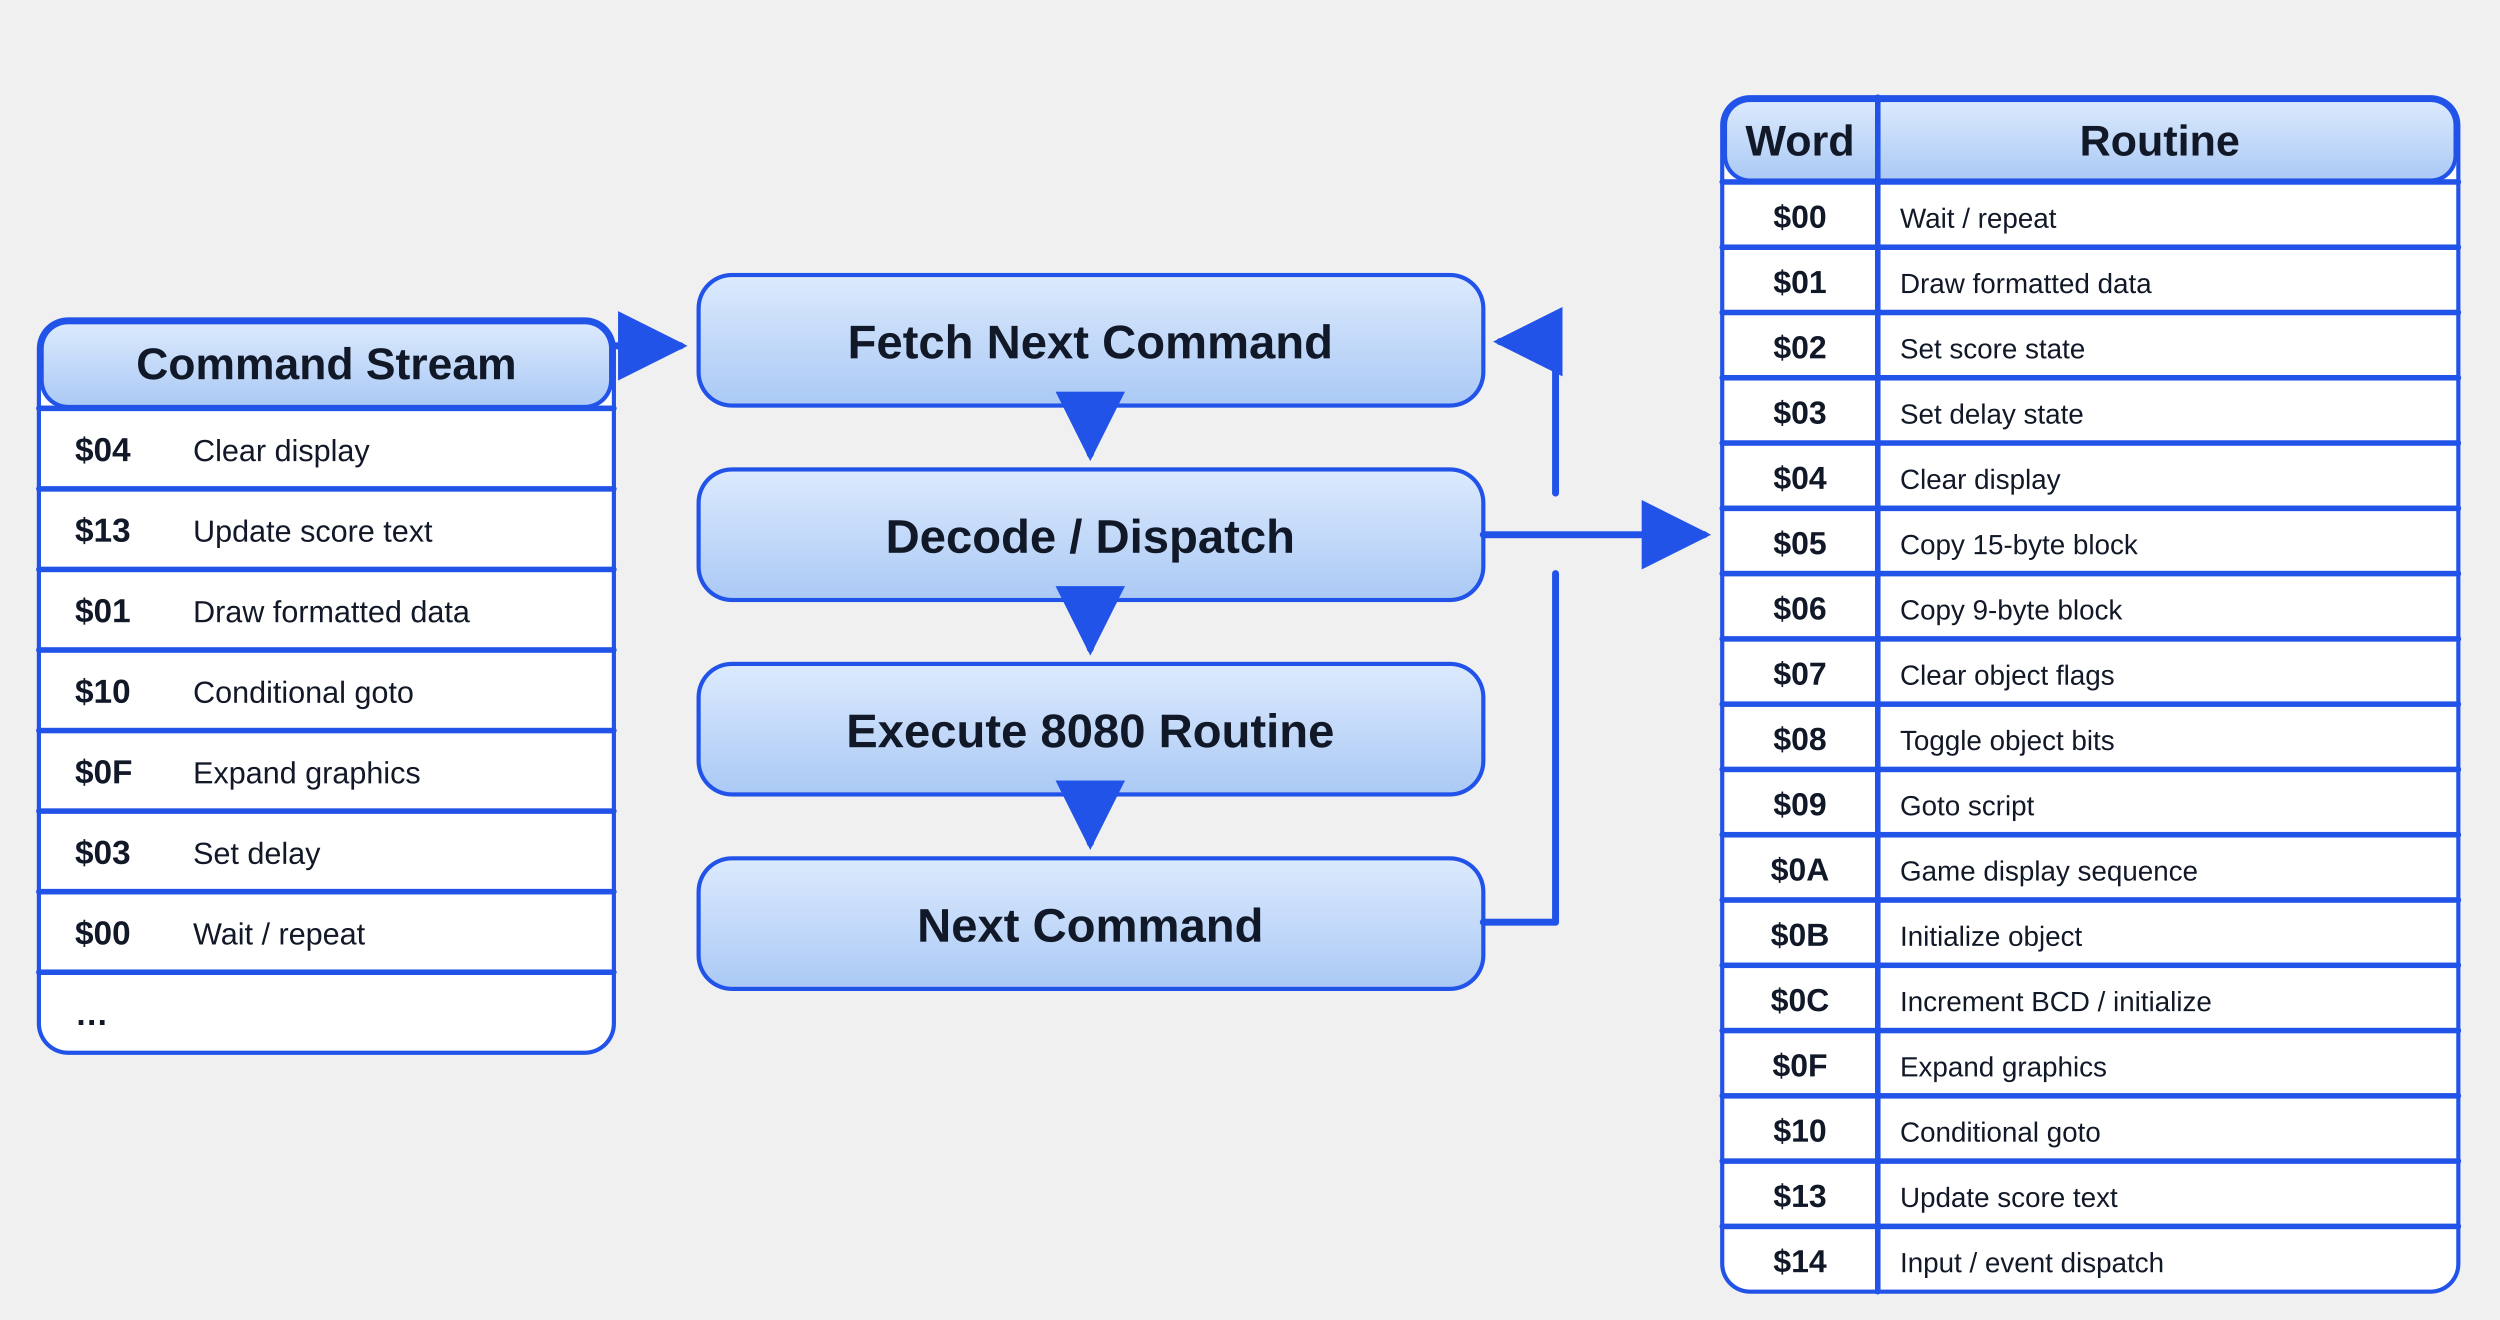
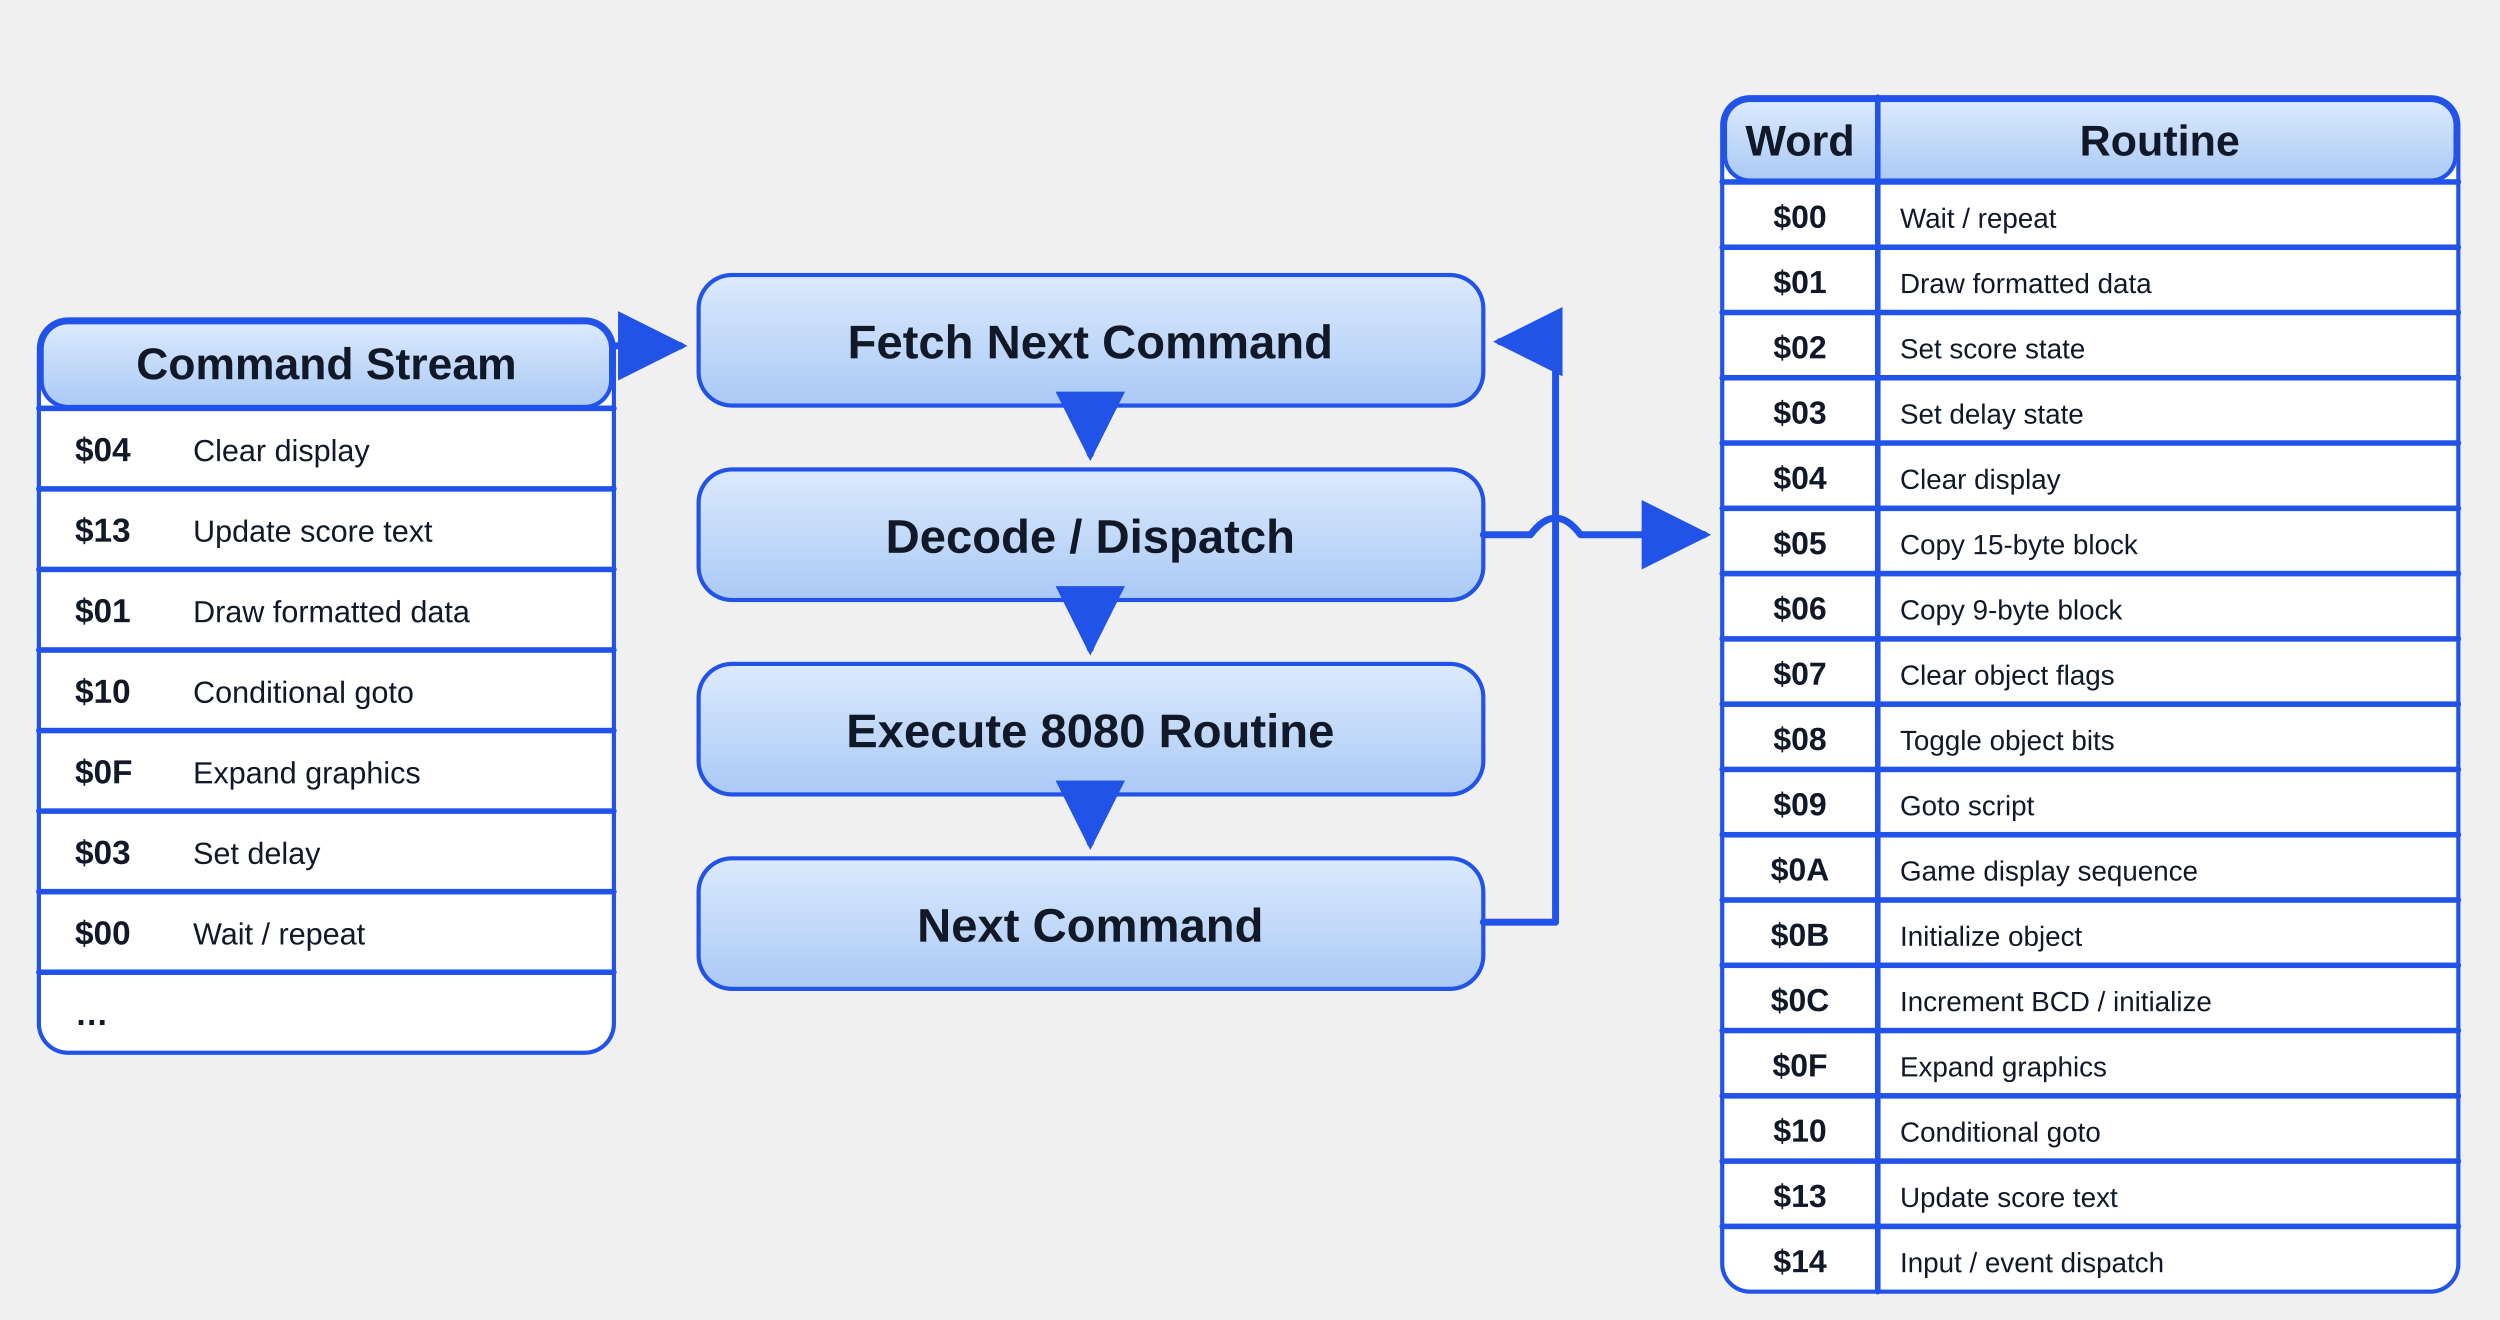
<svg xmlns="http://www.w3.org/2000/svg" width="1800" height="950" viewBox="0 0 1800 950" role="img" aria-labelledby="t d">
  <defs>
    <linearGradient id="fill" x2="0" y2="1">
      <stop stop-color="#dceafd" />
      <stop offset="1" stop-color="#aac9f5" />
    </linearGradient>
    <marker id="arr" markerWidth="10" markerHeight="10" refX="9" refY="5" orient="auto">
      <path d="M0 0L10 5L0 10Z" fill="#2253e9" />
    </marker>
  </defs>
  <rect x="28" y="230" width="414" height="528" rx="21" fill="white" stroke="#2253e9" stroke-width="3" />
  <rect x="30" y="232" width="410" height="61" rx="19" fill="url(#fill)" stroke="#2253e9" stroke-width="3" />
  <path d="M28 294 L442 294" stroke="#2253e9" stroke-width="4" fill="none" stroke-linecap="round" />
  <text x="235" y="273" font-family="Arial,Helvetica,sans-serif" font-size="32" font-weight="700" text-anchor="middle" fill="#111827">Command Stream</text>
  <text x="54" y="332" font-family="Arial,Helvetica,sans-serif" font-size="24" font-weight="700" text-anchor="start" fill="#111827">$04</text>
  <text x="139" y="332" font-family="Arial,Helvetica,sans-serif" font-size="22" font-weight="400" text-anchor="start" fill="#111827">Clear display</text>
  <path d="M28 352 L442 352" stroke="#2253e9" stroke-width="4" fill="none" stroke-linecap="round" />
  <text x="54" y="390" font-family="Arial,Helvetica,sans-serif" font-size="24" font-weight="700" text-anchor="start" fill="#111827">$13</text>
  <text x="139" y="390" font-family="Arial,Helvetica,sans-serif" font-size="22" font-weight="400" text-anchor="start" fill="#111827">Update score text</text>
  <path d="M28 410 L442 410" stroke="#2253e9" stroke-width="4" fill="none" stroke-linecap="round" />
  <text x="54" y="448" font-family="Arial,Helvetica,sans-serif" font-size="24" font-weight="700" text-anchor="start" fill="#111827">$01</text>
  <text x="139" y="448" font-family="Arial,Helvetica,sans-serif" font-size="22" font-weight="400" text-anchor="start" fill="#111827">Draw formatted data</text>
  <path d="M28 468 L442 468" stroke="#2253e9" stroke-width="4" fill="none" stroke-linecap="round" />
  <text x="54" y="506" font-family="Arial,Helvetica,sans-serif" font-size="24" font-weight="700" text-anchor="start" fill="#111827">$10</text>
  <text x="139" y="506" font-family="Arial,Helvetica,sans-serif" font-size="22" font-weight="400" text-anchor="start" fill="#111827">Conditional goto</text>
  <path d="M28 526 L442 526" stroke="#2253e9" stroke-width="4" fill="none" stroke-linecap="round" />
  <text x="54" y="564" font-family="Arial,Helvetica,sans-serif" font-size="24" font-weight="700" text-anchor="start" fill="#111827">$0F</text>
  <text x="139" y="564" font-family="Arial,Helvetica,sans-serif" font-size="22" font-weight="400" text-anchor="start" fill="#111827">Expand graphics</text>
  <path d="M28 584 L442 584" stroke="#2253e9" stroke-width="4" fill="none" stroke-linecap="round" />
  <text x="54" y="622" font-family="Arial,Helvetica,sans-serif" font-size="24" font-weight="700" text-anchor="start" fill="#111827">$03</text>
  <text x="139" y="622" font-family="Arial,Helvetica,sans-serif" font-size="22" font-weight="400" text-anchor="start" fill="#111827">Set delay</text>
  <path d="M28 642 L442 642" stroke="#2253e9" stroke-width="4" fill="none" stroke-linecap="round" />
  <text x="54" y="680" font-family="Arial,Helvetica,sans-serif" font-size="24" font-weight="700" text-anchor="start" fill="#111827">$00</text>
  <text x="139" y="680" font-family="Arial,Helvetica,sans-serif" font-size="22" font-weight="400" text-anchor="start" fill="#111827">Wait / repeat</text>
  <path d="M28 700 L442 700" stroke="#2253e9" stroke-width="4" fill="none" stroke-linecap="round" />
  <text x="54" y="738" font-family="Arial,Helvetica,sans-serif" font-size="24" font-weight="700" text-anchor="start" fill="#111827">…</text>
  <rect x="1240" y="70" width="530" height="860" rx="20" fill="white" stroke="#2253e9" stroke-width="3" />
  <rect x="1242" y="72" width="526" height="58" rx="18" fill="url(#fill)" stroke="#2253e9" stroke-width="3" />
  <path d="M1240 131 L1770 131" stroke="#2253e9" stroke-width="4" fill="none" stroke-linecap="round" />
  <path d="M1352 70 L1352 930" stroke="#2253e9" stroke-width="4" fill="none" stroke-linecap="round" />
  <text x="1296" y="112" font-family="Arial,Helvetica,sans-serif" font-size="31" font-weight="700" text-anchor="middle" fill="#111827">Word</text>
  <text x="1555" y="112" font-family="Arial,Helvetica,sans-serif" font-size="31" font-weight="700" text-anchor="middle" fill="#111827">Routine</text>
  <text x="1296" y="164" font-family="Arial,Helvetica,sans-serif" font-size="23" font-weight="700" text-anchor="middle" fill="#111827">$00</text>
  <text x="1368" y="164" font-family="Arial,Helvetica,sans-serif" font-size="20" font-weight="400" text-anchor="start" fill="#111827">Wait / repeat</text>
  <path d="M1240 178 L1770 178" stroke="#2253e9" stroke-width="4" fill="none" stroke-linecap="round" />
  <text x="1296" y="211" font-family="Arial,Helvetica,sans-serif" font-size="23" font-weight="700" text-anchor="middle" fill="#111827">$01</text>
  <text x="1368" y="211" font-family="Arial,Helvetica,sans-serif" font-size="20" font-weight="400" text-anchor="start" fill="#111827">Draw formatted data</text>
  <path d="M1240 225 L1770 225" stroke="#2253e9" stroke-width="4" fill="none" stroke-linecap="round" />
  <text x="1296" y="258" font-family="Arial,Helvetica,sans-serif" font-size="23" font-weight="700" text-anchor="middle" fill="#111827">$02</text>
  <text x="1368" y="258" font-family="Arial,Helvetica,sans-serif" font-size="20" font-weight="400" text-anchor="start" fill="#111827">Set score state</text>
  <path d="M1240 272 L1770 272" stroke="#2253e9" stroke-width="4" fill="none" stroke-linecap="round" />
  <text x="1296" y="305" font-family="Arial,Helvetica,sans-serif" font-size="23" font-weight="700" text-anchor="middle" fill="#111827">$03</text>
  <text x="1368" y="305" font-family="Arial,Helvetica,sans-serif" font-size="20" font-weight="400" text-anchor="start" fill="#111827">Set delay state</text>
  <path d="M1240 319 L1770 319" stroke="#2253e9" stroke-width="4" fill="none" stroke-linecap="round" />
  <text x="1296" y="352" font-family="Arial,Helvetica,sans-serif" font-size="23" font-weight="700" text-anchor="middle" fill="#111827">$04</text>
  <text x="1368" y="352" font-family="Arial,Helvetica,sans-serif" font-size="20" font-weight="400" text-anchor="start" fill="#111827">Clear display</text>
  <path d="M1240 366 L1770 366" stroke="#2253e9" stroke-width="4" fill="none" stroke-linecap="round" />
  <text x="1296" y="399" font-family="Arial,Helvetica,sans-serif" font-size="23" font-weight="700" text-anchor="middle" fill="#111827">$05</text>
  <text x="1368" y="399" font-family="Arial,Helvetica,sans-serif" font-size="20" font-weight="400" text-anchor="start" fill="#111827">Copy 15-byte block</text>
  <path d="M1240 413 L1770 413" stroke="#2253e9" stroke-width="4" fill="none" stroke-linecap="round" />
  <text x="1296" y="446" font-family="Arial,Helvetica,sans-serif" font-size="23" font-weight="700" text-anchor="middle" fill="#111827">$06</text>
  <text x="1368" y="446" font-family="Arial,Helvetica,sans-serif" font-size="20" font-weight="400" text-anchor="start" fill="#111827">Copy 9-byte block</text>
  <path d="M1240 460 L1770 460" stroke="#2253e9" stroke-width="4" fill="none" stroke-linecap="round" />
  <text x="1296" y="493" font-family="Arial,Helvetica,sans-serif" font-size="23" font-weight="700" text-anchor="middle" fill="#111827">$07</text>
  <text x="1368" y="493" font-family="Arial,Helvetica,sans-serif" font-size="20" font-weight="400" text-anchor="start" fill="#111827">Clear object flags</text>
  <path d="M1240 507 L1770 507" stroke="#2253e9" stroke-width="4" fill="none" stroke-linecap="round" />
  <text x="1296" y="540" font-family="Arial,Helvetica,sans-serif" font-size="23" font-weight="700" text-anchor="middle" fill="#111827">$08</text>
  <text x="1368" y="540" font-family="Arial,Helvetica,sans-serif" font-size="20" font-weight="400" text-anchor="start" fill="#111827">Toggle object bits</text>
  <path d="M1240 554 L1770 554" stroke="#2253e9" stroke-width="4" fill="none" stroke-linecap="round" />
  <text x="1296" y="587" font-family="Arial,Helvetica,sans-serif" font-size="23" font-weight="700" text-anchor="middle" fill="#111827">$09</text>
  <text x="1368" y="587" font-family="Arial,Helvetica,sans-serif" font-size="20" font-weight="400" text-anchor="start" fill="#111827">Goto script</text>
  <path d="M1240 601 L1770 601" stroke="#2253e9" stroke-width="4" fill="none" stroke-linecap="round" />
  <text x="1296" y="634" font-family="Arial,Helvetica,sans-serif" font-size="23" font-weight="700" text-anchor="middle" fill="#111827">$0A</text>
  <text x="1368" y="634" font-family="Arial,Helvetica,sans-serif" font-size="20" font-weight="400" text-anchor="start" fill="#111827">Game display sequence</text>
  <path d="M1240 648 L1770 648" stroke="#2253e9" stroke-width="4" fill="none" stroke-linecap="round" />
  <text x="1296" y="681" font-family="Arial,Helvetica,sans-serif" font-size="23" font-weight="700" text-anchor="middle" fill="#111827">$0B</text>
  <text x="1368" y="681" font-family="Arial,Helvetica,sans-serif" font-size="20" font-weight="400" text-anchor="start" fill="#111827">Initialize object</text>
  <path d="M1240 695 L1770 695" stroke="#2253e9" stroke-width="4" fill="none" stroke-linecap="round" />
  <text x="1296" y="728" font-family="Arial,Helvetica,sans-serif" font-size="23" font-weight="700" text-anchor="middle" fill="#111827">$0C</text>
  <text x="1368" y="728" font-family="Arial,Helvetica,sans-serif" font-size="20" font-weight="400" text-anchor="start" fill="#111827">Increment BCD / initialize</text>
  <path d="M1240 742 L1770 742" stroke="#2253e9" stroke-width="4" fill="none" stroke-linecap="round" />
  <text x="1296" y="775" font-family="Arial,Helvetica,sans-serif" font-size="23" font-weight="700" text-anchor="middle" fill="#111827">$0F</text>
  <text x="1368" y="775" font-family="Arial,Helvetica,sans-serif" font-size="20" font-weight="400" text-anchor="start" fill="#111827">Expand graphics</text>
  <path d="M1240 789 L1770 789" stroke="#2253e9" stroke-width="4" fill="none" stroke-linecap="round" />
  <text x="1296" y="822" font-family="Arial,Helvetica,sans-serif" font-size="23" font-weight="700" text-anchor="middle" fill="#111827">$10</text>
  <text x="1368" y="822" font-family="Arial,Helvetica,sans-serif" font-size="20" font-weight="400" text-anchor="start" fill="#111827">Conditional goto</text>
  <path d="M1240 836 L1770 836" stroke="#2253e9" stroke-width="4" fill="none" stroke-linecap="round" />
  <text x="1296" y="869" font-family="Arial,Helvetica,sans-serif" font-size="23" font-weight="700" text-anchor="middle" fill="#111827">$13</text>
  <text x="1368" y="869" font-family="Arial,Helvetica,sans-serif" font-size="20" font-weight="400" text-anchor="start" fill="#111827">Update score text</text>
  <path d="M1240 883 L1770 883" stroke="#2253e9" stroke-width="4" fill="none" stroke-linecap="round" />
  <text x="1296" y="916" font-family="Arial,Helvetica,sans-serif" font-size="23" font-weight="700" text-anchor="middle" fill="#111827">$14</text>
  <text x="1368" y="916" font-family="Arial,Helvetica,sans-serif" font-size="20" font-weight="400" text-anchor="start" fill="#111827">Input / event dispatch</text>
  <rect x="503" y="198" width="565" height="94" rx="24" fill="url(#fill)" stroke="#2253e9" stroke-width="3" />
  <text x="785" y="258" font-family="Arial,Helvetica,sans-serif" font-size="34" font-weight="700" text-anchor="middle" fill="#111827">Fetch Next Command</text>
  <rect x="503" y="338" width="565" height="94" rx="24" fill="url(#fill)" stroke="#2253e9" stroke-width="3" />
  <text x="785" y="398" font-family="Arial,Helvetica,sans-serif" font-size="34" font-weight="700" text-anchor="middle" fill="#111827">Decode / Dispatch</text>
  <rect x="503" y="478" width="565" height="94" rx="24" fill="url(#fill)" stroke="#2253e9" stroke-width="3" />
  <text x="785" y="538" font-family="Arial,Helvetica,sans-serif" font-size="34" font-weight="700" text-anchor="middle" fill="#111827">Execute 8080 Routine</text>
  <rect x="503" y="618" width="565" height="94" rx="24" fill="url(#fill)" stroke="#2253e9" stroke-width="3" />
  <text x="785" y="678" font-family="Arial,Helvetica,sans-serif" font-size="34" font-weight="700" text-anchor="middle" fill="#111827">Next Command</text>
  <path d="M442 249 H490" stroke="#2253e9" stroke-width="5" fill="none" stroke-linejoin="round" stroke-linecap="round" marker-end="url(#arr)" />
  <path d="M785 292 V327" stroke="#2253e9" stroke-width="5" fill="none" stroke-linejoin="round" stroke-linecap="round" marker-end="url(#arr)" />
  <path d="M785 432 V467" stroke="#2253e9" stroke-width="5" fill="none" stroke-linejoin="round" stroke-linecap="round" marker-end="url(#arr)" />
  <path d="M785 572 V607" stroke="#2253e9" stroke-width="5" fill="none" stroke-linejoin="round" stroke-linecap="round" marker-end="url(#arr)" />
-   <path d="M1068 664 H1120 V413" stroke="#2253e9" stroke-width="5" fill="none" stroke-linejoin="round" stroke-linecap="round" />
-   <path d="M1120 355 V246 H1080" stroke="#2253e9" stroke-width="5" fill="none" stroke-linejoin="round" stroke-linecap="round" marker-end="url(#arr)" />
-   <path d="M1068 385 H1227" stroke="#2253e9" stroke-width="5" fill="none" stroke-linejoin="round" stroke-linecap="round" marker-end="url(#arr)" />
+   <path d="M1068 664 H1120 V246 H1080" stroke="#2253e9" stroke-width="5" fill="none" stroke-linejoin="round" stroke-linecap="round" marker-end="url(#arr)" />
+   <path d="M1068 385 H1102 Q1120 361 1138 385 H1227" stroke="#2253e9" stroke-width="5" fill="none" stroke-linejoin="round" stroke-linecap="round" marker-end="url(#arr)" />
</svg>
